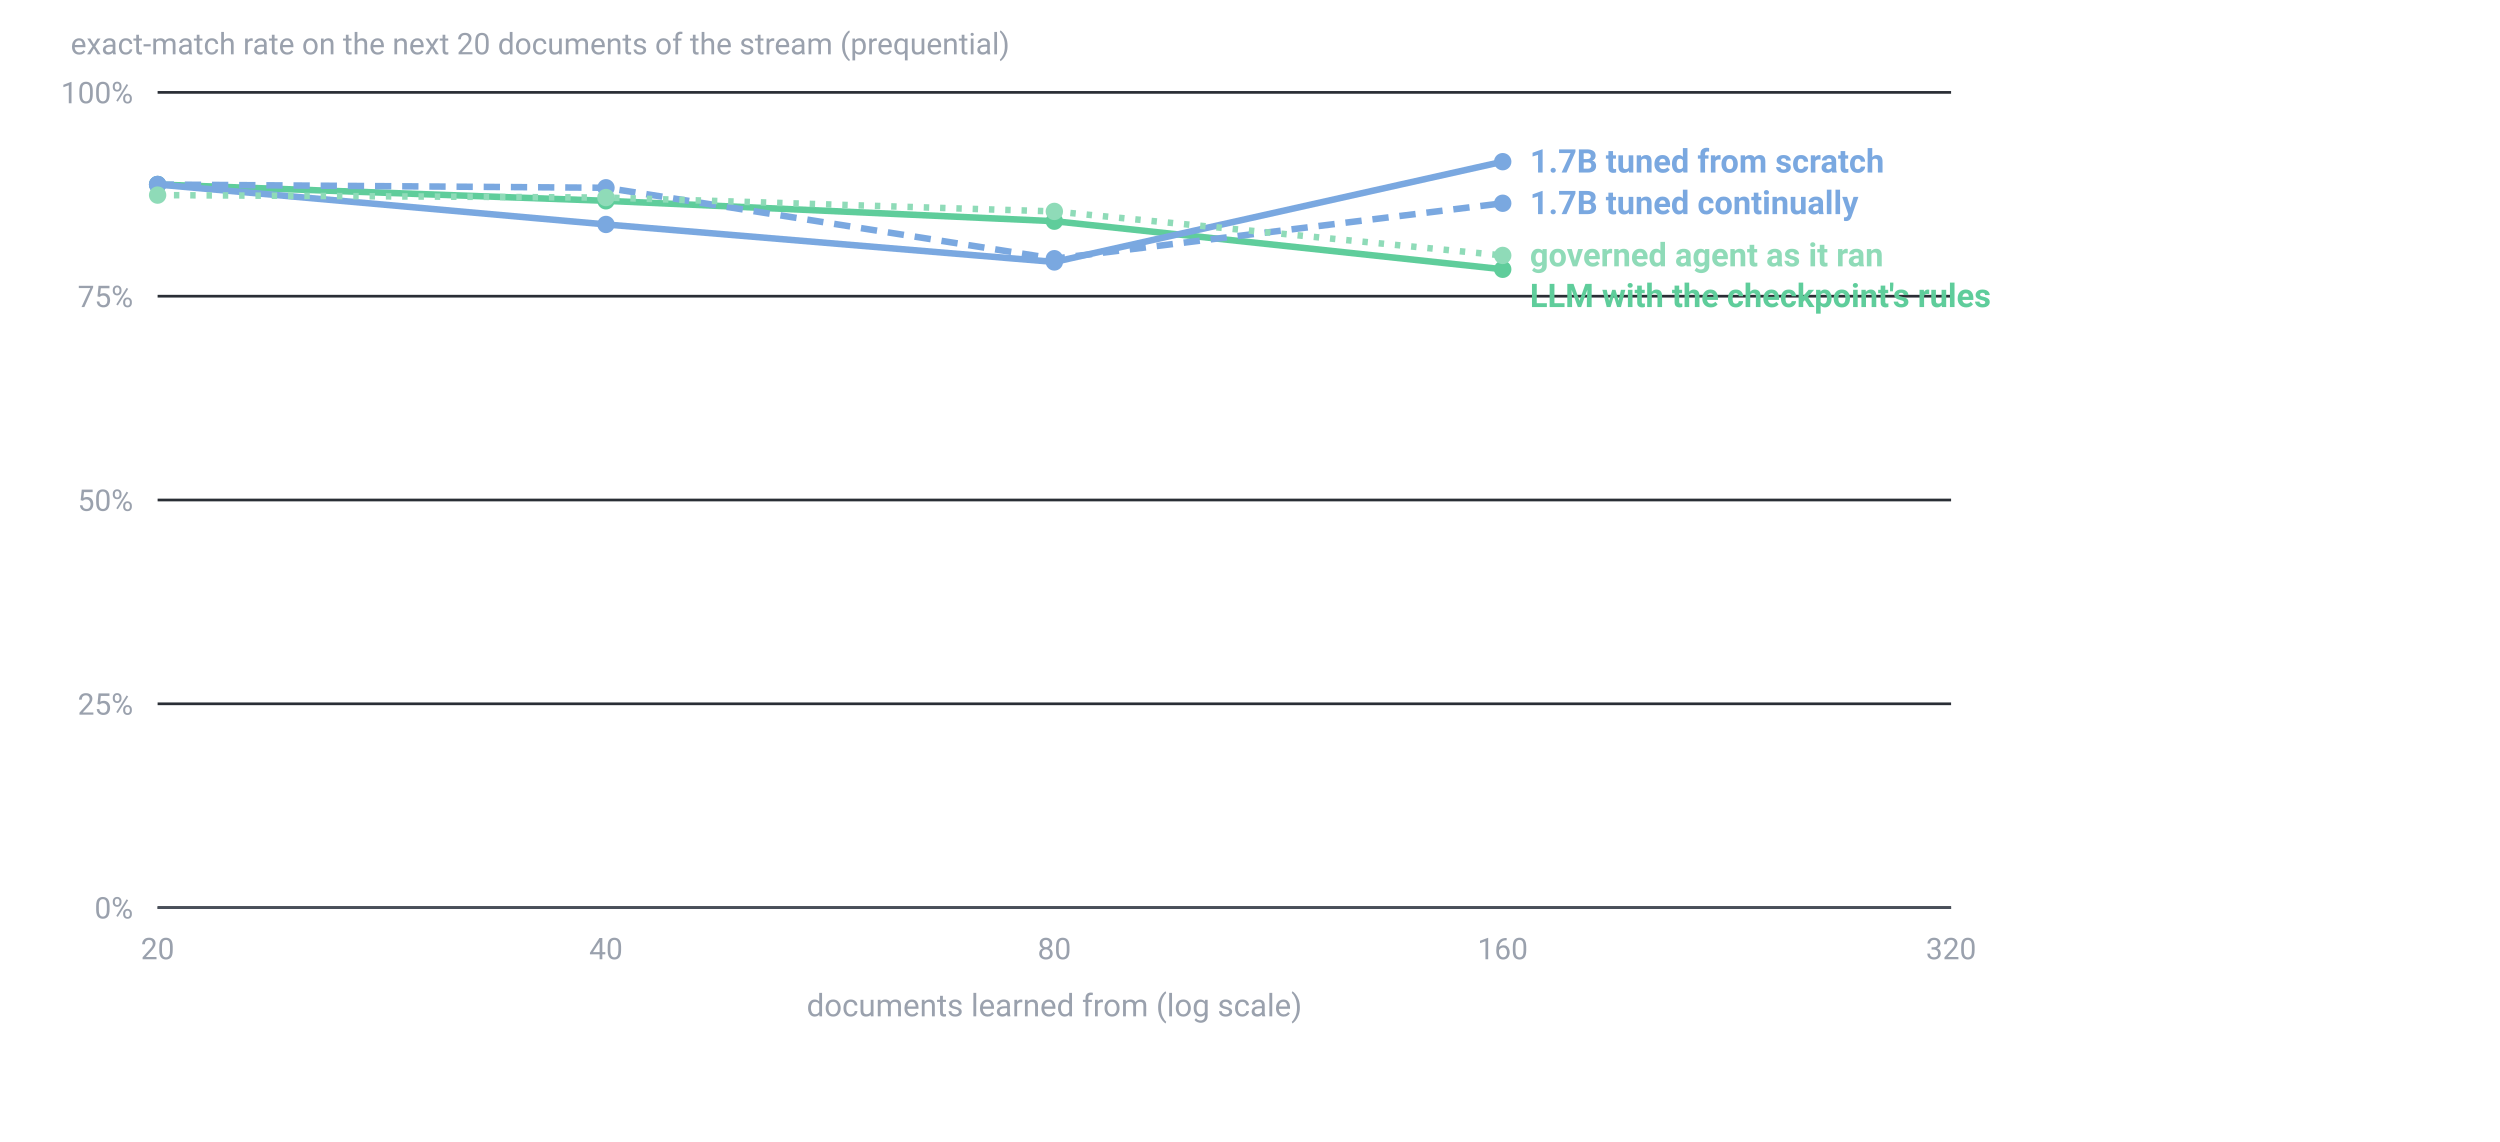
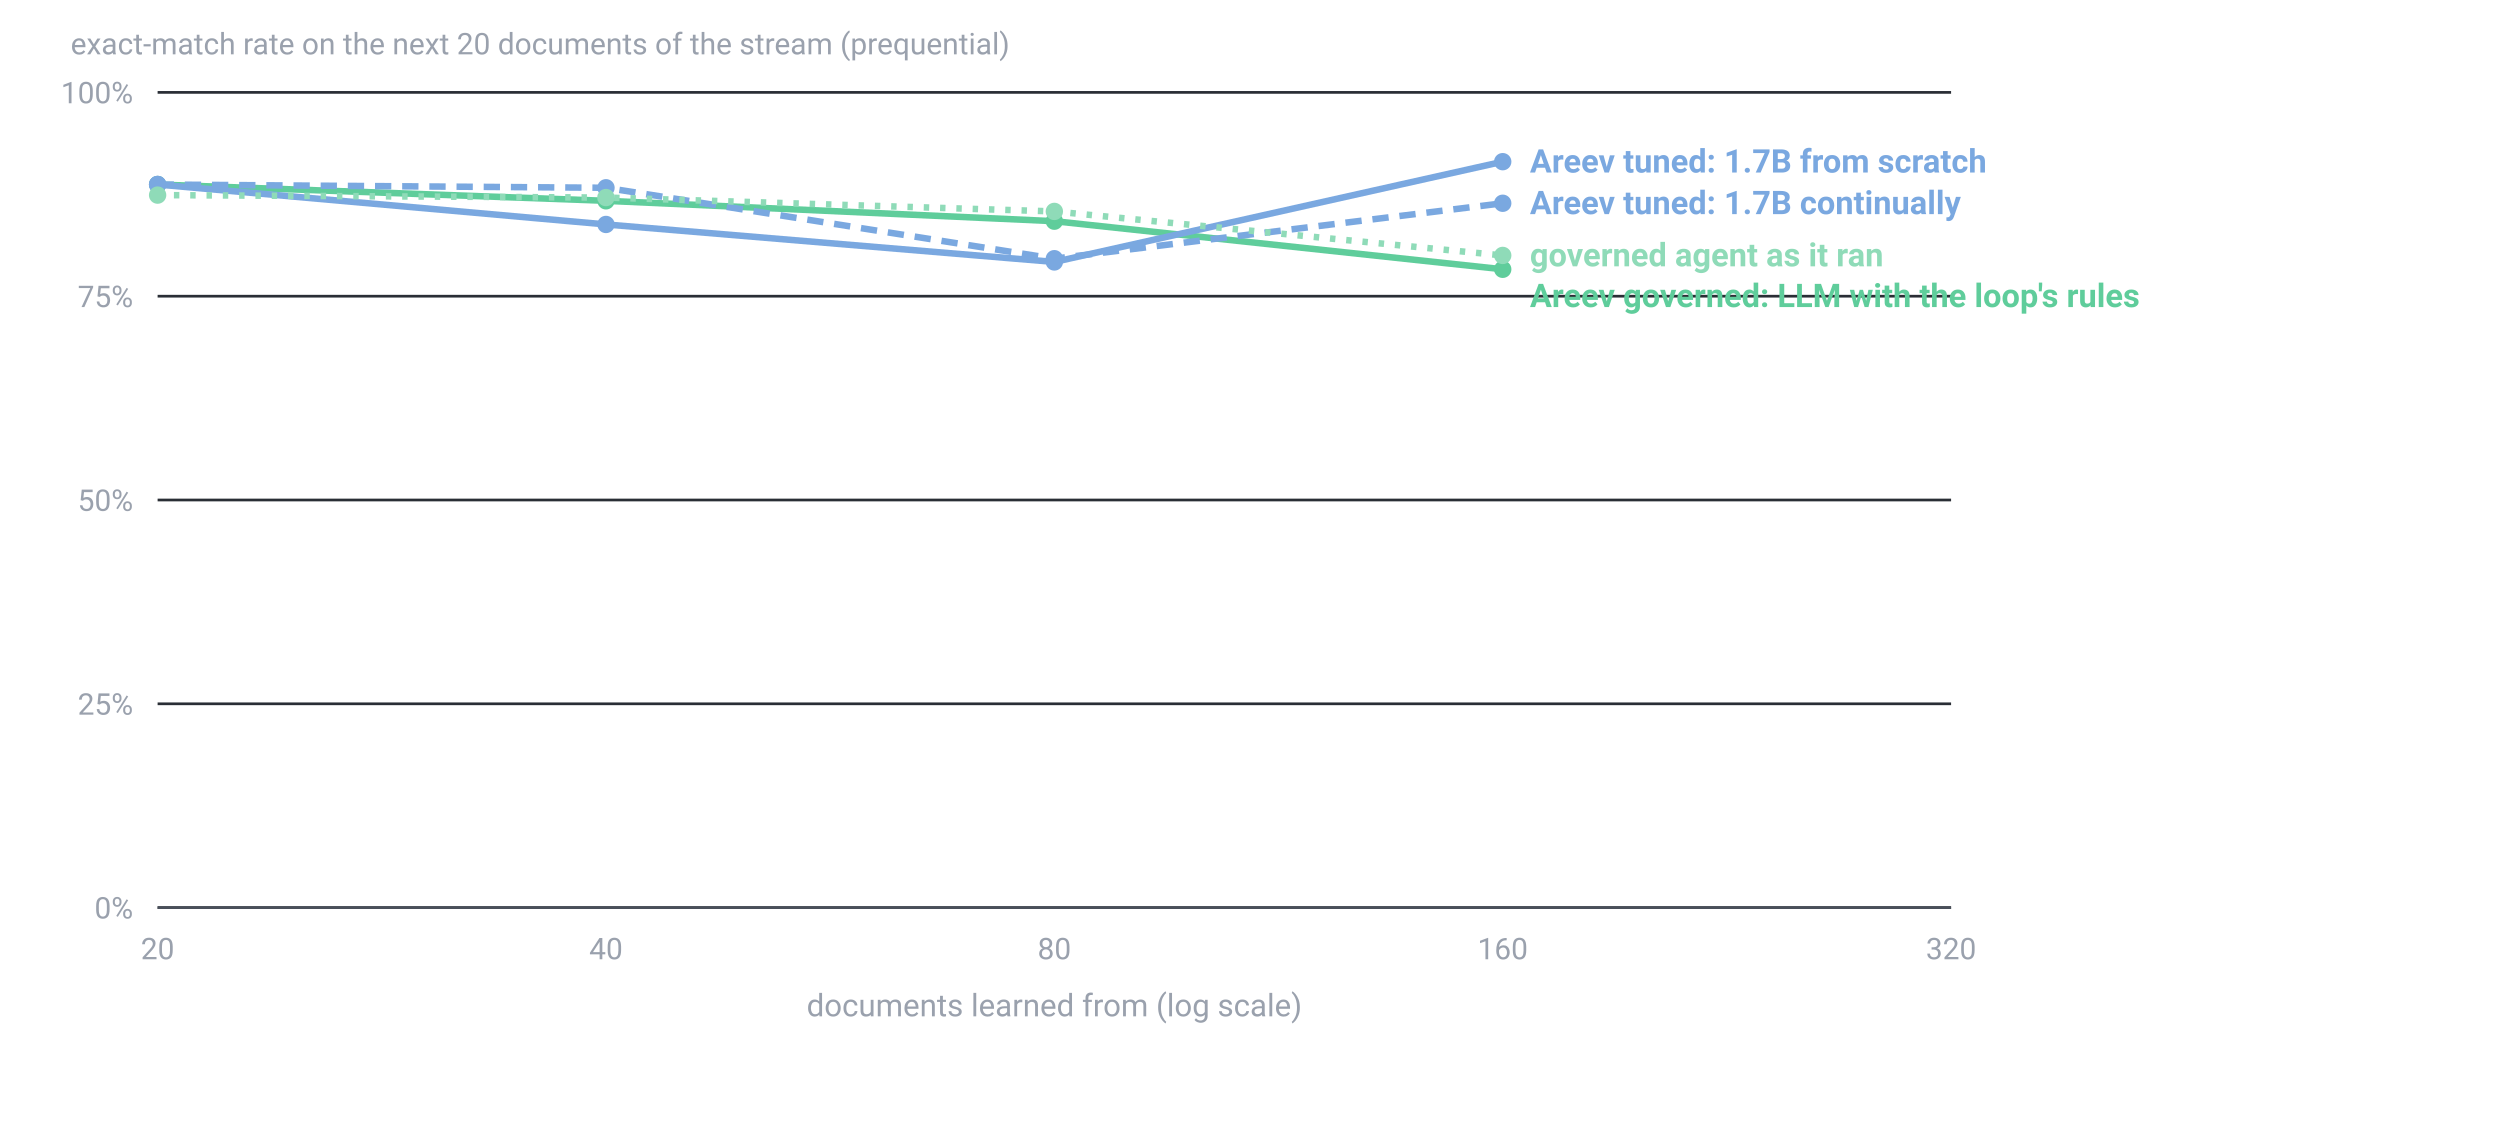
<svg xmlns="http://www.w3.org/2000/svg" viewBox="0 0 920 420" width="920" height="420" font-family="ui-sans-serif,-apple-system,Segoe UI,Roboto,sans-serif">
  <line x1="58" y1="334.0" x2="718" y2="334.0" stroke="#2a2e35" />
  <text x="49" y="338.0" text-anchor="end" font-size="11" fill="#9aa1ad">0%</text>
  <line x1="58" y1="259.0" x2="718" y2="259.0" stroke="#2a2e35" />
  <text x="49" y="263.0" text-anchor="end" font-size="11" fill="#9aa1ad">25%</text>
  <line x1="58" y1="184.0" x2="718" y2="184.0" stroke="#2a2e35" />
  <text x="49" y="188.0" text-anchor="end" font-size="11" fill="#9aa1ad">50%</text>
  <line x1="58" y1="109.0" x2="718" y2="109.0" stroke="#2a2e35" />
  <text x="49" y="113.0" text-anchor="end" font-size="11" fill="#9aa1ad">75%</text>
  <line x1="58" y1="34.0" x2="718" y2="34.0" stroke="#2a2e35" />
  <text x="49" y="38.0" text-anchor="end" font-size="11" fill="#9aa1ad">100%</text>
  <text x="58.0" y="353" text-anchor="middle" font-size="11" fill="#9aa1ad">20</text>
  <text x="223.0" y="353" text-anchor="middle" font-size="11" fill="#9aa1ad">40</text>
  <text x="388.0" y="353" text-anchor="middle" font-size="11" fill="#9aa1ad">80</text>
  <text x="553.0" y="353" text-anchor="middle" font-size="11" fill="#9aa1ad">160</text>
  <text x="718.0" y="353" text-anchor="middle" font-size="11" fill="#9aa1ad">320</text>
  <text x="26" y="20" font-size="11" fill="#9aa1ad">exact-match rate on the next 20 documents of the stream (prequential)</text>
  <text x="388" y="374" text-anchor="middle" font-size="11.5" fill="#9aa1ad">documents learned from (log scale)</text>
  <path d="M58.0 67.9 L223.0 73.9 L388.0 81.4 L553.0 99.1" fill="none" stroke="#5fcd9b" stroke-width="2.4" stroke-linejoin="round" />
  <circle cx="58.0" cy="67.9" r="3.2" fill="#5fcd9b" />
  <circle cx="223.0" cy="73.9" r="3.2" fill="#5fcd9b" />
  <circle cx="388.0" cy="81.4" r="3.2" fill="#5fcd9b" />
  <circle cx="553.0" cy="99.1" r="3.2" fill="#5fcd9b" />
  <path d="M58.0 67.9 L223.0 82.6 L388.0 96.4 L553.0 59.5" fill="none" stroke="#7aa8e0" stroke-width="2.4" stroke-linejoin="round" />
  <circle cx="58.0" cy="67.9" r="3.2" fill="#7aa8e0" />
  <circle cx="223.0" cy="82.6" r="3.2" fill="#7aa8e0" />
  <circle cx="388.0" cy="96.4" r="3.2" fill="#7aa8e0" />
  <circle cx="553.0" cy="59.5" r="3.2" fill="#7aa8e0" />
  <path d="M58.0 67.9 L223.0 69.1 L388.0 95.2 L553.0 74.8" fill="none" stroke="#7aa8e0" stroke-width="2.4" stroke-linejoin="round" stroke-dasharray="6 4" />
  <circle cx="58.0" cy="67.9" r="3.2" fill="#7aa8e0" />
  <circle cx="223.0" cy="69.1" r="3.2" fill="#7aa8e0" />
  <circle cx="388.0" cy="95.2" r="3.2" fill="#7aa8e0" />
  <circle cx="553.0" cy="74.8" r="3.2" fill="#7aa8e0" />
  <path d="M58.0 71.8 L223.0 72.7 L388.0 77.8 L553.0 94.0" fill="none" stroke="#8fdbb8" stroke-width="2.4" stroke-linejoin="round" stroke-dasharray="2 4" />
  <circle cx="58.0" cy="71.8" r="3.2" fill="#8fdbb8" />
  <circle cx="223.0" cy="72.7" r="3.2" fill="#8fdbb8" />
  <circle cx="388.0" cy="77.8" r="3.2" fill="#8fdbb8" />
  <circle cx="553.0" cy="94.0" r="3.2" fill="#8fdbb8" />
-   <text x="563.0" y="63.5" font-size="12" font-weight="600" fill="#7aa8e0">1.7B tuned from scratch</text>
-   <text x="563.0" y="78.8" font-size="12" font-weight="600" fill="#7aa8e0">1.7B tuned continually</text>
+   <text x="563.0" y="63.5" font-size="12" font-weight="600" fill="#7aa8e0">Areev tuned: 1.7B from scratch</text>
+   <text x="563.0" y="78.8" font-size="12" font-weight="600" fill="#7aa8e0">Areev tuned: 1.7B continually</text>
  <text x="563.0" y="98.0" font-size="12" font-weight="600" fill="#8fdbb8">governed agent as it ran</text>
-   <text x="563.0" y="113.0" font-size="12" font-weight="600" fill="#5fcd9b">LLM with the checkpoint's rules</text>
+   <text x="563.0" y="113.0" font-size="12" font-weight="600" fill="#5fcd9b">Areev governed: LLM with the loop's rules</text>
  <line x1="58" y1="334.0" x2="718" y2="334.0" stroke="#4a505a" />
</svg>
